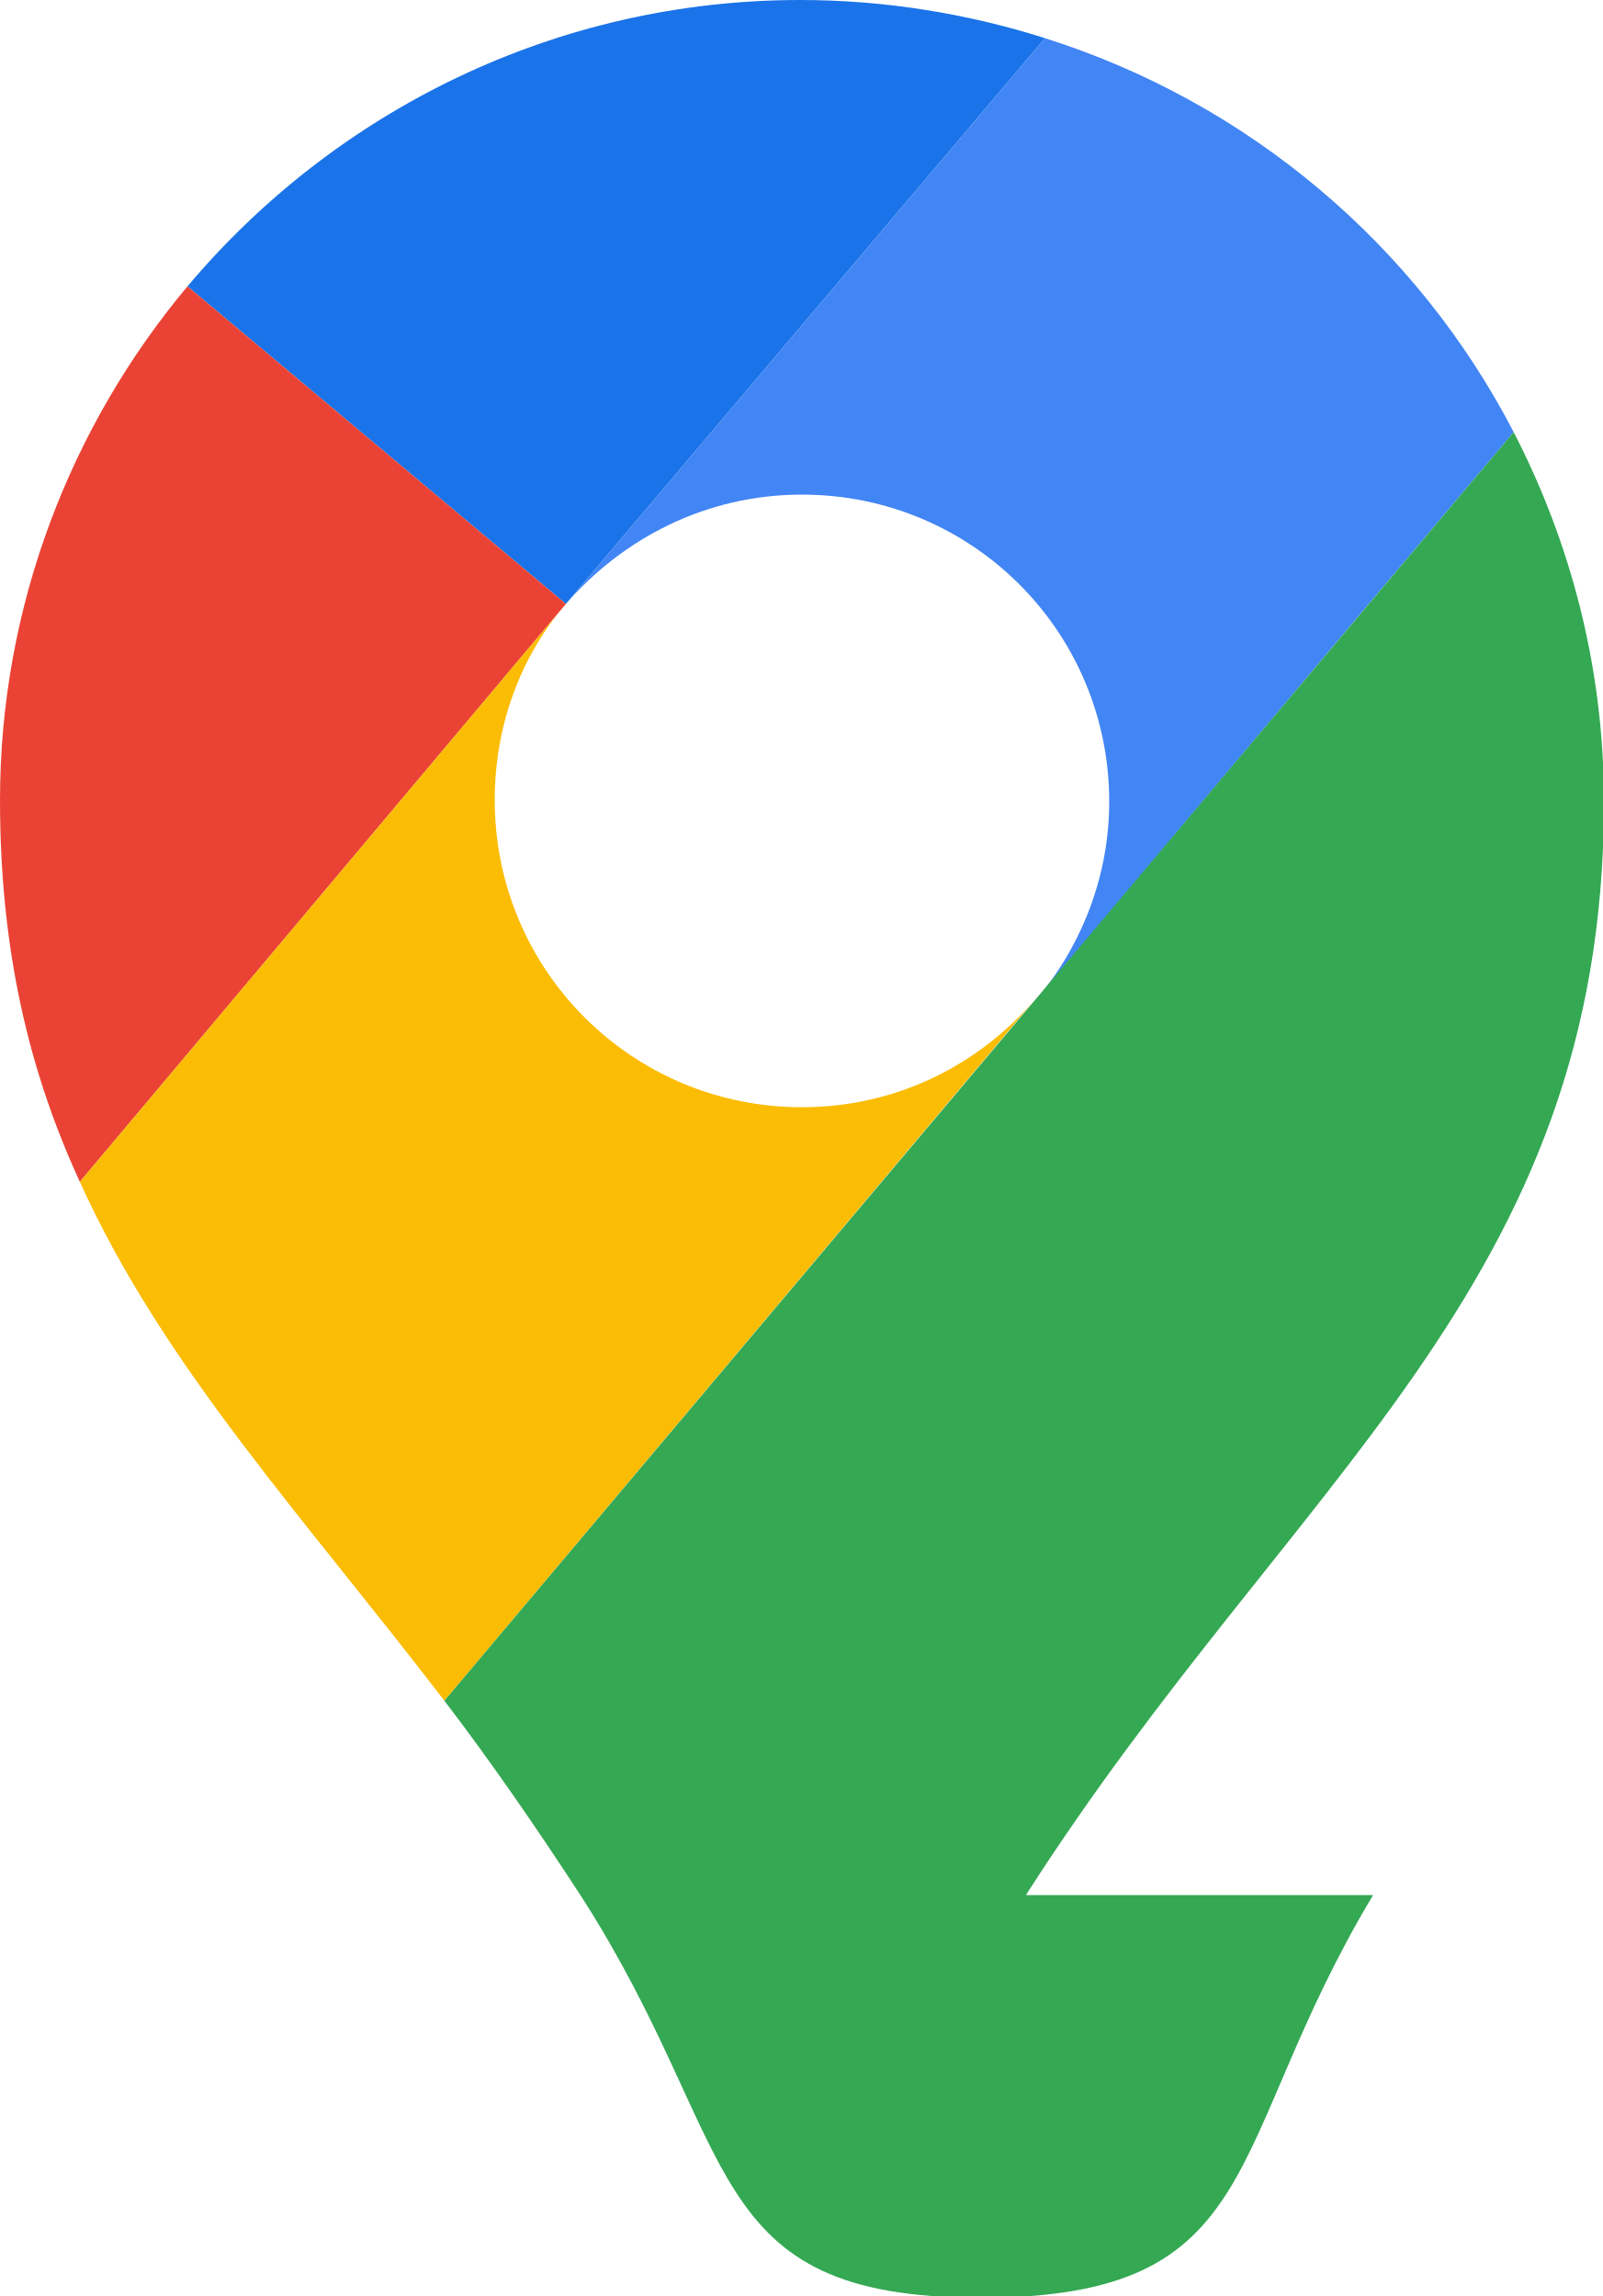
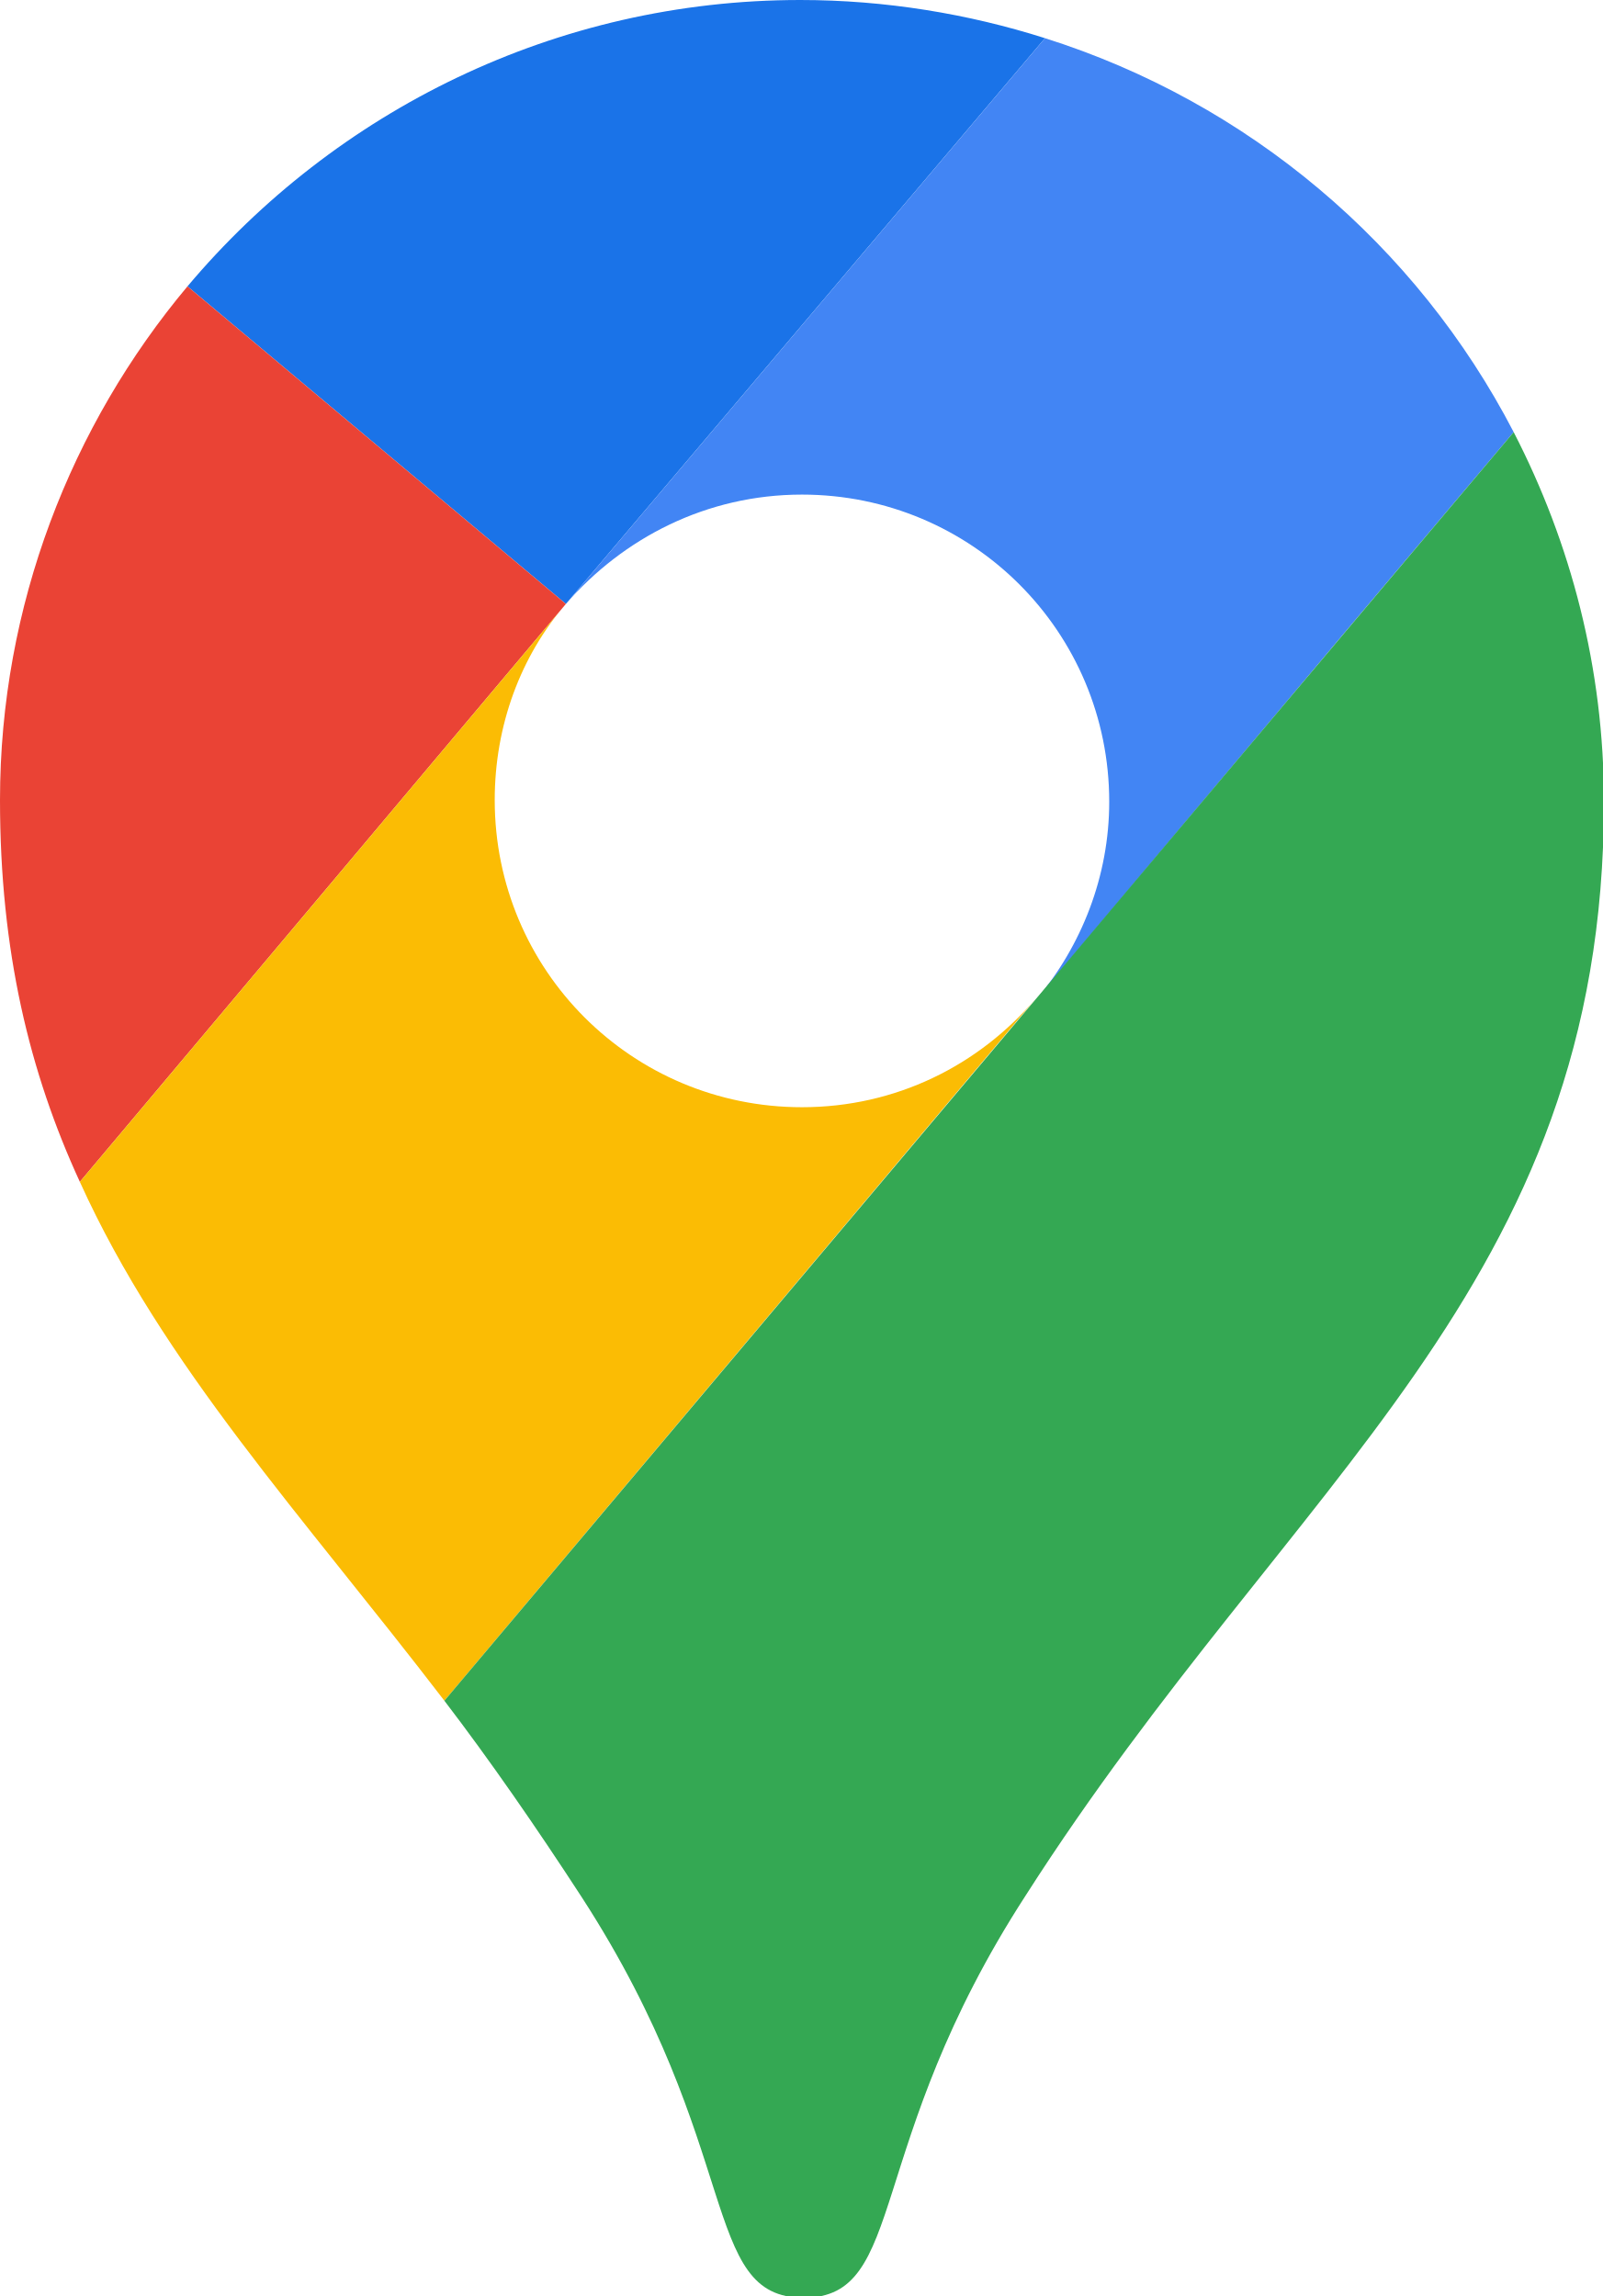
<svg xmlns="http://www.w3.org/2000/svg" viewBox="0 0 92.3 132.3">
  <path fill="#1a73e8" d="M60.2 2.2C55.8.8 51 0 46.1 0 32 0 19.3 6.4 10.8 16.5l21.8 18.3L60.2 2.2z" />
  <path fill="#ea4335" d="M10.8 16.5C4.1 24.5 0 34.9 0 46.1c0 8.7 1.7 15.7 4.6 22l28-33.3-21.8-18.3z" />
  <path fill="#4285f4" d="M46.2 28.5c9.8 0 17.7 7.9 17.7 17.7 0 4.3-1.6 8.3-4.2 11.4 0 0 13.9-16.6 27.5-32.7-5.6-10.8-15.3-19-27-22.7L32.6 34.8c3.3-3.8 8.1-6.3 13.6-6.3" />
  <path fill="#fbbc04" d="M46.2 63.8c-9.8 0-17.7-7.9-17.7-17.7 0-4.3 1.5-8.3 4.1-11.3l-28 33.3c4.8 10.6 12.8 19.2 21 29.9l34.1-40.5c-3.3 3.9-8.1 6.3-13.5 6.3" />
-   <path fill="#34a853" d="M59.1 109.2c15.4-24.1 33.3-35 33.3-63 0-7.7-1.9-14.9-5.2-21.3L25.6 98c2.6 3.4 5.3 7.3 7.9 11.3 9.3 14.5 6.7 23.1 23 23.1 16.6 0 13.9-8.7 22.6-23.2z" />
+   <path fill="#34a853" d="M59.1 109.2c15.4-24.1 33.3-35 33.3-63 0-7.7-1.9-14.9-5.2-21.3L25.6 98c2.6 3.4 5.3 7.3 7.9 11.3 9.4 14.5 6.8 23.1 12.8 23.1s3.4-8.7 12.8-23.2" />
</svg>
